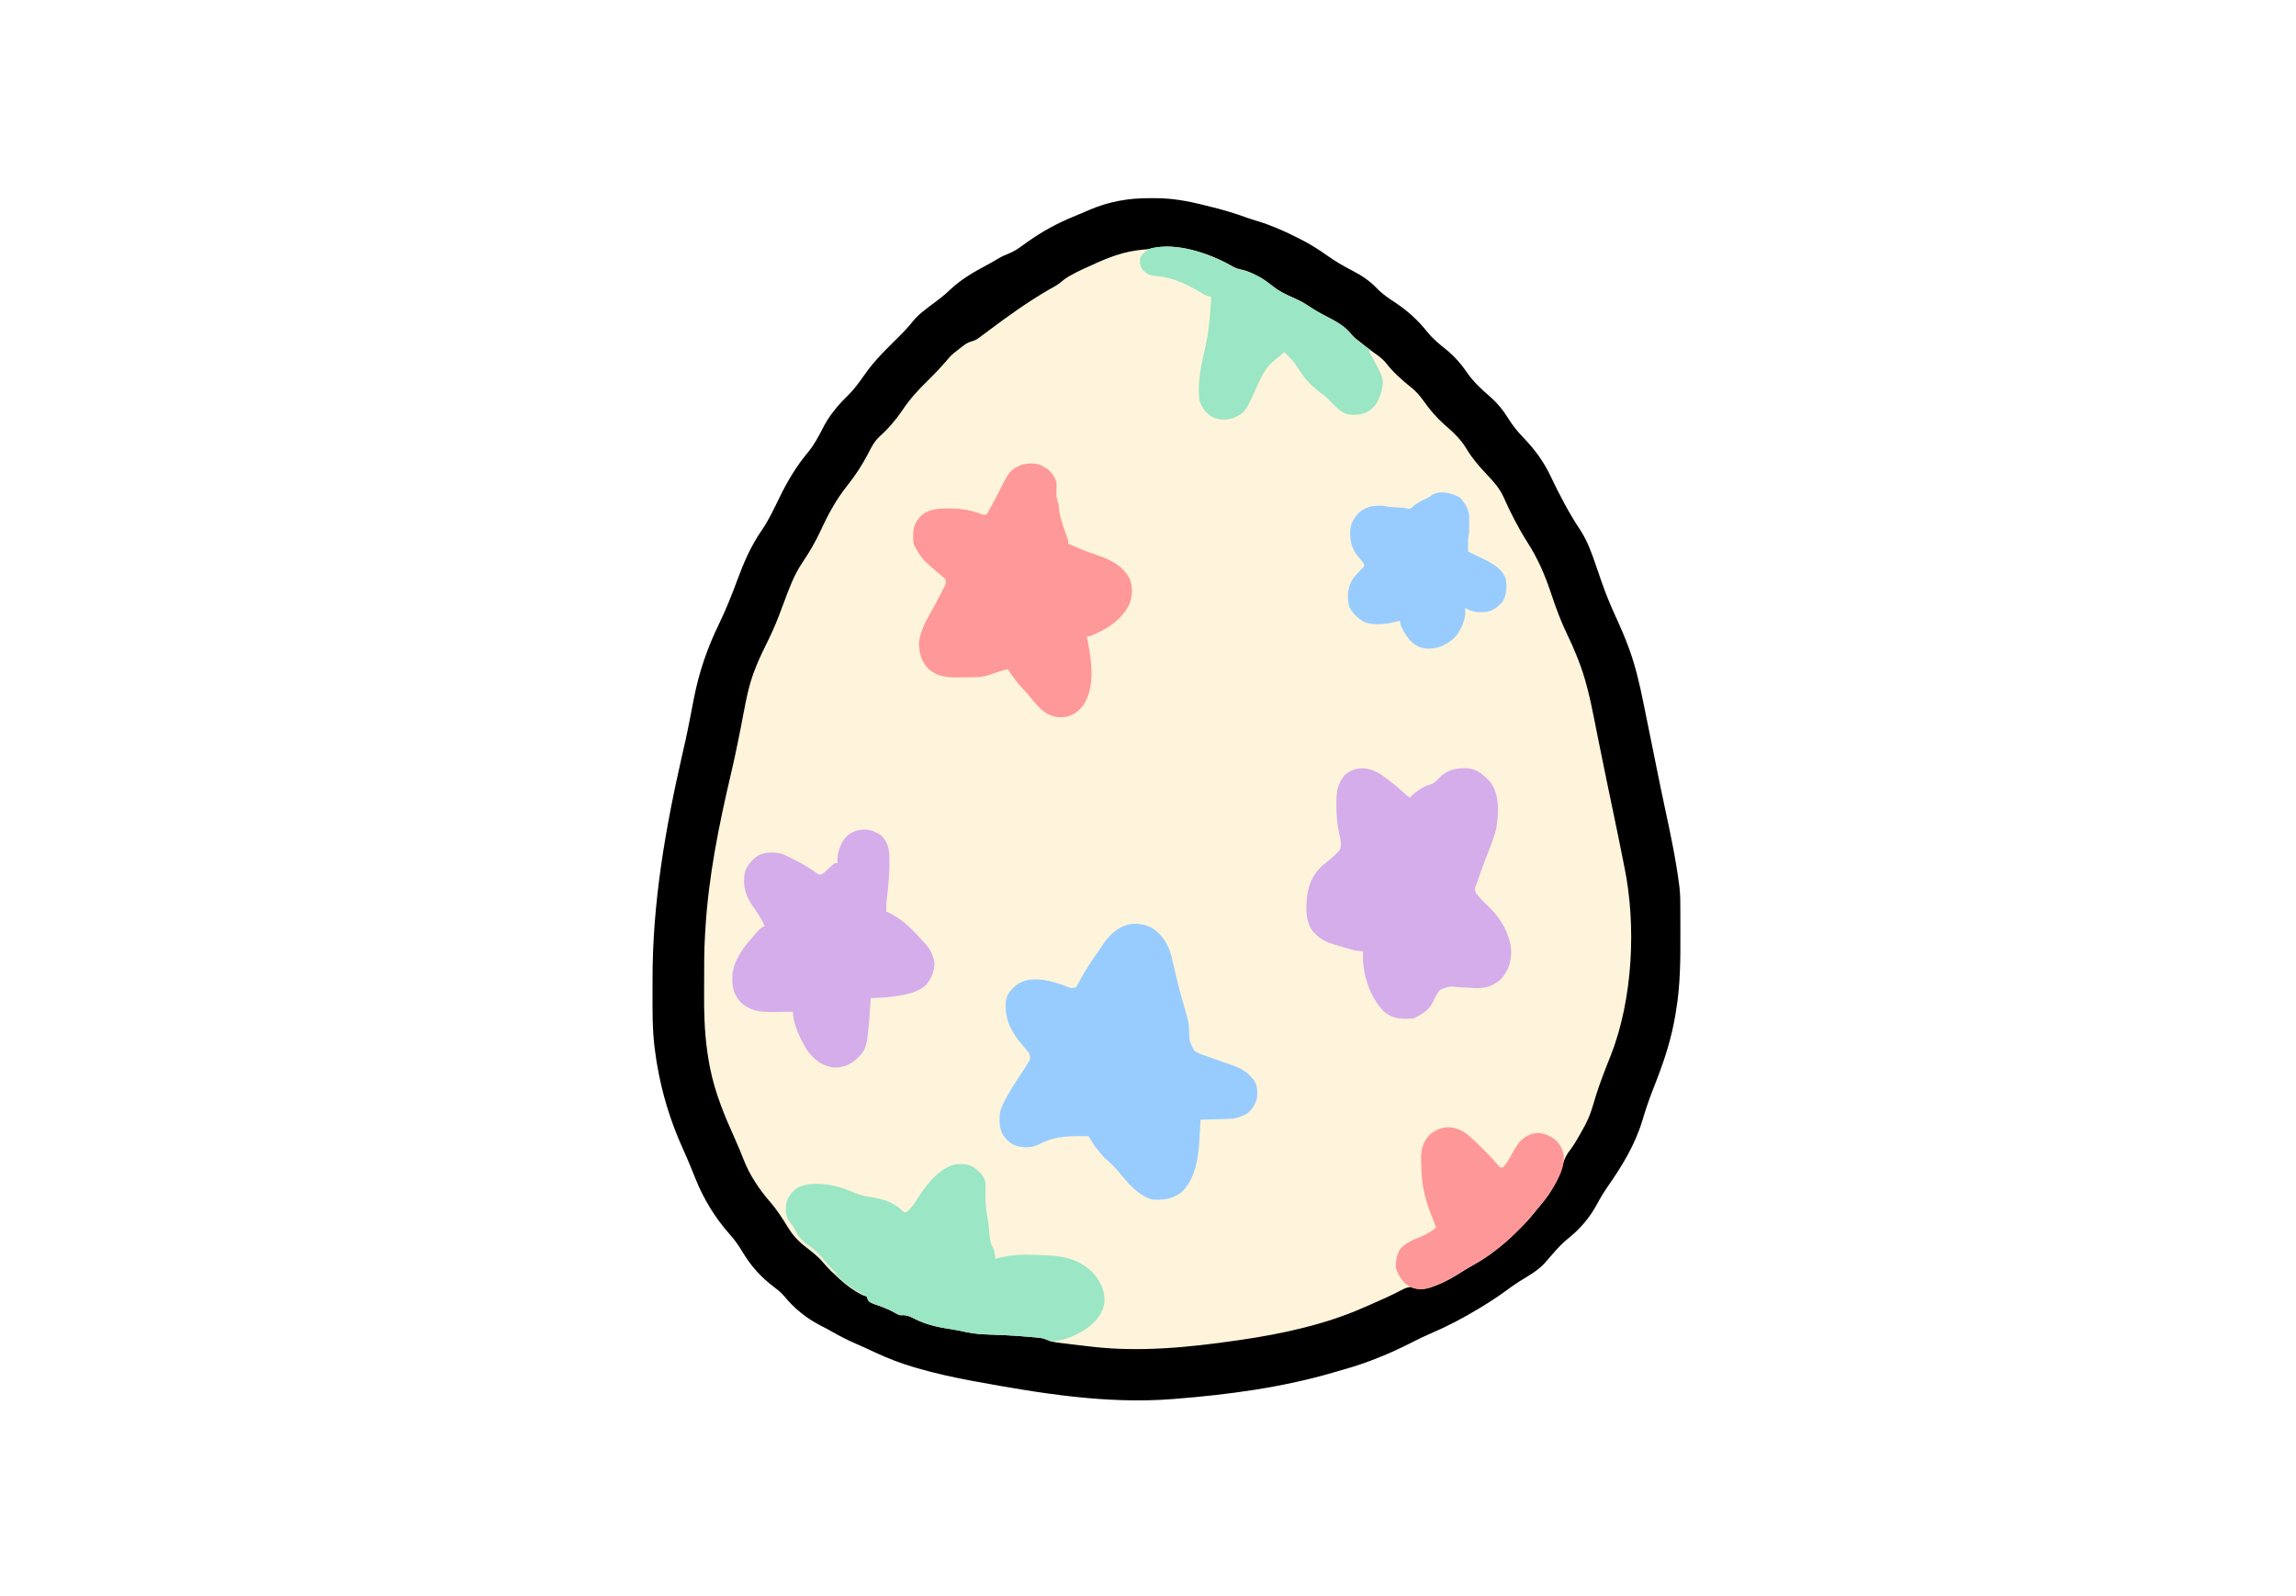
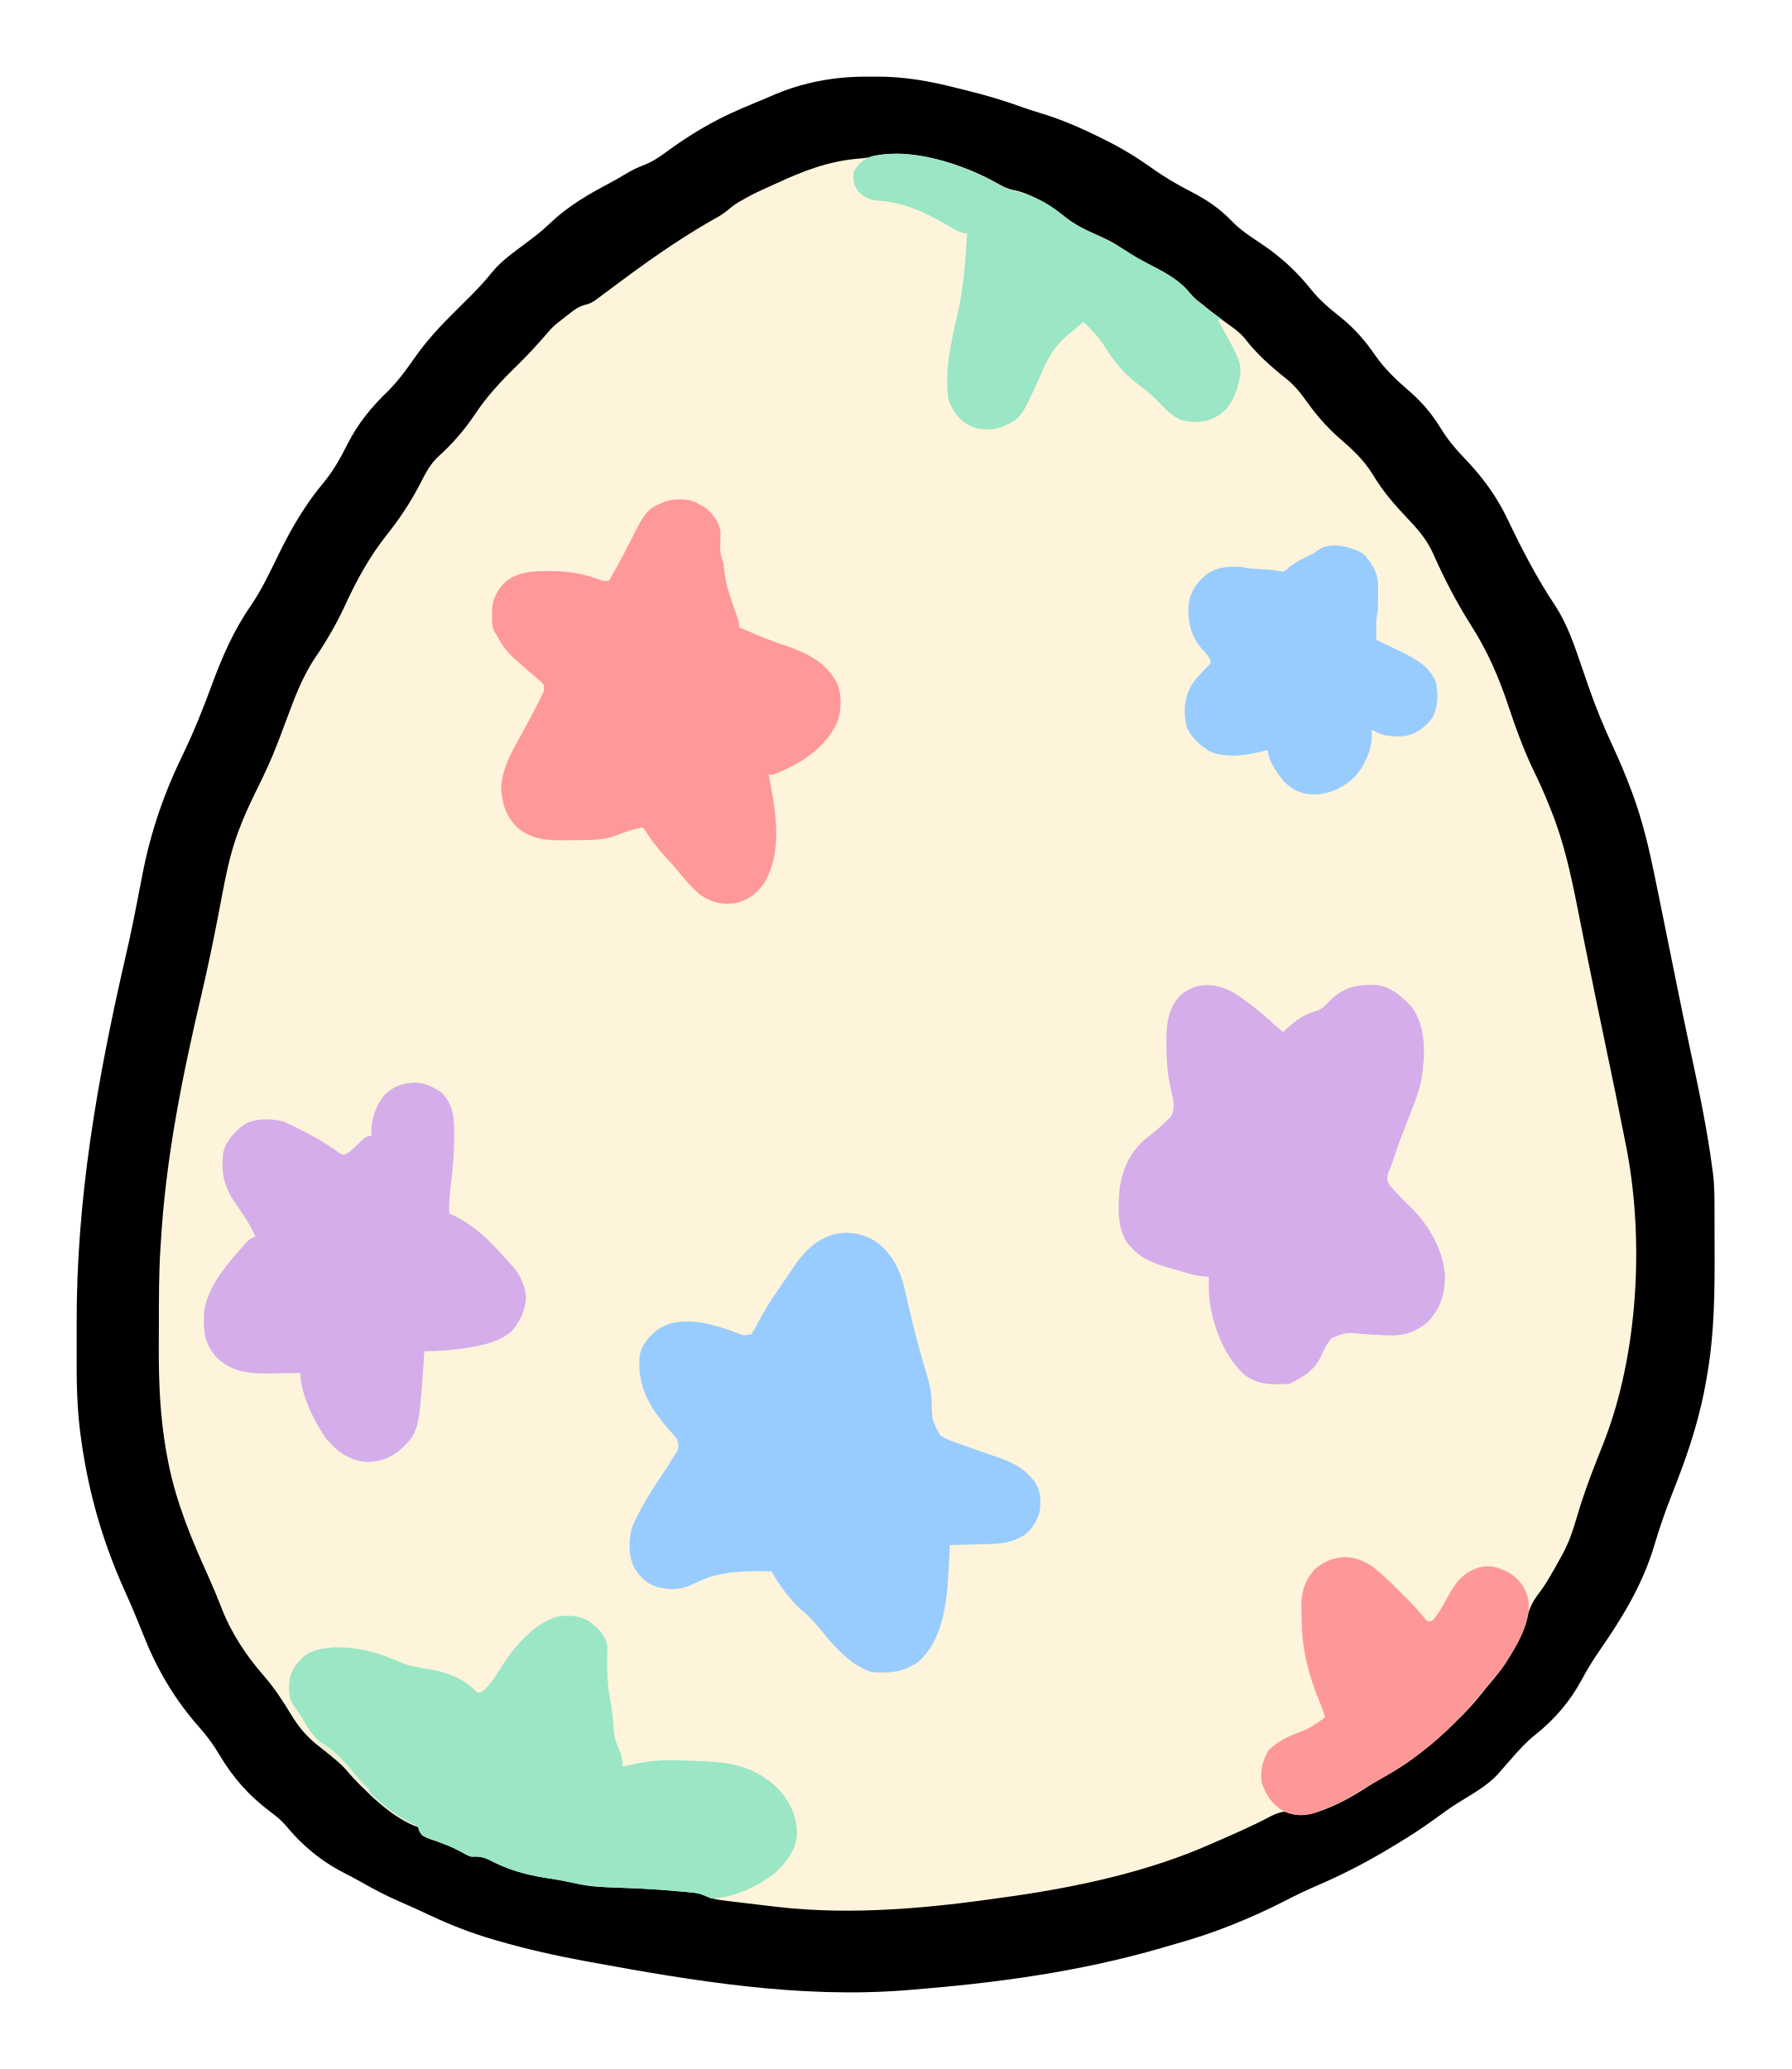
- <svg xmlns="http://www.w3.org/2000/svg" version="1.1" width="2360" height="1640" viewBox="0 0 2360 1640">
+ <svg xmlns="http://www.w3.org/2000/svg" version="1.1" width="1155.38" height="1334.72" viewBox="621.28 154.29 1155.38 1334.72">
  <path d="M0 0 C2.161 0.011 4.321 0 6.481 -0.013 C23.999 -0.039 40.16 2.828 57.118 7.154 C60.221 7.944 63.328 8.712 66.437 9.478 C77.873 12.335 88.981 15.669 100.059 19.696 C103.658 21.002 107.275 22.168 110.95 23.245 C125.034 27.437 137.992 33.095 151.114 39.636 C152.306 40.224 152.306 40.224 153.522 40.824 C164.179 46.113 174.011 52.079 183.673 59.017 C191.806 64.786 200.182 69.726 209.052 74.261 C218.96 79.359 227.425 85.012 235.177 93.136 C240.934 99.106 247.642 103.399 254.506 107.973 C266.633 116.104 277.03 125.591 286.114 137.011 C291.853 144.223 298.667 149.871 305.864 155.573 C314.331 162.466 321.205 170.296 327.364 179.261 C333.815 188.645 341.882 196.165 350.497 203.565 C358.425 210.53 364.59 218.003 370.099 226.987 C374.634 234.372 379.857 240.485 385.839 246.736 C397.327 258.763 406.205 270.92 413.334 285.966 C422.396 305.002 432.14 323.772 443.866 341.323 C451.439 352.988 455.997 366.143 460.423 379.23 C461.925 383.664 463.46 388.086 464.997 392.507 C465.296 393.367 465.595 394.226 465.903 395.112 C470.327 407.772 475.457 420.057 481.099 432.218 C485.309 441.301 489.171 450.443 492.677 459.823 C493.065 460.85 493.453 461.876 493.852 462.933 C500.438 480.896 504.717 499.35 508.489 518.073 C508.958 520.367 509.428 522.661 509.898 524.955 C511.156 531.108 512.405 537.262 513.65 543.418 C514.433 547.293 515.218 551.167 516.004 555.042 C516.135 555.69 516.267 556.339 516.402 557.007 C517.073 560.316 517.744 563.625 518.416 566.934 C518.687 568.27 518.958 569.607 519.229 570.944 C519.364 571.607 519.498 572.271 519.637 572.955 C520.458 577.002 521.276 581.049 522.093 585.096 C524.895 598.966 527.738 612.824 530.708 626.659 C536.373 653.072 542.01 679.443 545.427 706.261 C545.564 707.309 545.564 707.309 545.704 708.378 C546.628 716.286 546.591 724.202 546.595 732.151 C546.598 733.702 546.601 735.252 546.605 736.803 C546.611 740.054 546.613 743.305 546.612 746.556 C546.612 749.823 546.619 753.091 546.633 756.358 C546.743 782.92 546.576 809.559 542.114 835.823 C541.893 837.169 541.671 838.515 541.449 839.861 C537.571 863.025 530.756 884.576 522.271 906.456 C521.862 907.51 521.862 907.51 521.445 908.585 C520.324 911.474 519.204 914.362 518.078 917.249 C514.186 927.255 510.777 937.275 507.739 947.573 C500.173 972.924 486.882 994.581 471.865 1016.17 C467.922 1021.893 464.383 1027.692 461.114 1033.823 C453.532 1047.978 443.53 1059.683 430.927 1069.698 C425.11 1074.348 420.285 1079.636 415.427 1085.261 C413.105 1087.938 410.777 1090.609 408.427 1093.261 C407.946 1093.82 407.465 1094.38 406.97 1094.956 C399.798 1102.763 390.039 1108.014 381.114 1113.573 C376.158 1116.691 371.461 1120.116 366.739 1123.573 C358.532 1129.559 350.132 1135.032 341.427 1140.261 C340.575 1140.777 339.724 1141.293 338.847 1141.824 C322.734 1151.575 306.62 1159.963 289.309 1167.351 C282.813 1170.147 276.517 1173.198 270.239 1176.448 C247.715 1187.967 223.964 1197.612 199.587 1204.378 C196.335 1205.286 193.098 1206.239 189.86 1207.198 C136.871 1222.647 82.32 1229.897 27.427 1234.261 C26.687 1234.321 25.947 1234.381 25.185 1234.443 C-43.185 1239.874 -111.545 1228.587 -178.573 1216.261 C-179.436 1216.103 -180.299 1215.945 -181.189 1215.782 C-200.448 1212.245 -219.385 1208.027 -238.198 1202.573 C-238.987 1202.345 -239.775 1202.117 -240.588 1201.881 C-254.642 1197.779 -268.003 1192.688 -281.261 1186.448 C-288.109 1183.248 -294.954 1180.065 -301.897 1177.075 C-310.274 1173.461 -318.196 1169.29 -326.116 1164.769 C-329.785 1162.679 -333.51 1160.731 -337.271 1158.814 C-352.158 1151.184 -364.407 1141.064 -375.011 1128.136 C-377.896 1124.739 -381.209 1122.109 -384.761 1119.448 C-398.717 1108.981 -408.967 1097.418 -417.886 1082.386 C-421.759 1075.859 -425.969 1070.161 -431.02 1064.51 C-445.615 1048.065 -457.402 1028.626 -465.573 1008.261 C-466.614 1005.699 -467.657 1003.139 -468.701 1000.578 C-469.457 998.722 -470.21 996.866 -470.961 995.008 C-473.373 989.072 -475.923 983.217 -478.568 977.382 C-491.361 949.042 -500.224 920.342 -505.323 889.636 C-505.522 888.447 -505.721 887.257 -505.926 886.032 C-506.541 882.116 -507.084 878.195 -507.573 874.261 C-507.715 873.13 -507.715 873.13 -507.86 871.976 C-510.03 853.792 -509.882 835.551 -509.834 817.269 C-509.823 812.923 -509.829 808.578 -509.841 804.232 C-510.022 723.981 -496.542 647.253 -478.66 569.276 C-477.938 566.126 -477.222 562.975 -476.511 559.823 C-476.292 558.855 -476.073 557.887 -475.848 556.889 C-474.192 549.405 -472.705 541.893 -471.237 534.37 C-471.025 533.287 -470.812 532.204 -470.594 531.088 C-469.528 525.652 -468.472 520.215 -467.438 514.773 C-462.124 487.256 -453.484 462.156 -441.209 437.022 C-434.25 422.648 -428.341 407.829 -422.827 392.847 C-416.057 374.463 -408.636 357.25 -397.413 341.129 C-390.111 330.442 -384.621 318.504 -378.94 306.901 C-370.937 290.566 -361.936 275.435 -350.21 261.44 C-343.871 253.696 -339.42 245.502 -334.901 236.581 C-328.275 223.582 -319.627 213.088 -309.136 202.948 C-302.661 196.541 -297.3 189.197 -292.104 181.737 C-284.001 170.104 -274.693 160.195 -264.573 150.261 C-263.748 149.436 -262.923 148.611 -262.073 147.761 C-260.561 146.248 -259.044 144.74 -257.519 143.241 C-252.077 137.864 -246.829 132.374 -242.077 126.37 C-236.081 119.013 -228.395 113.64 -220.858 107.971 C-219.219 106.737 -217.583 105.501 -215.948 104.261 C-215.145 103.652 -215.145 103.652 -214.326 103.031 C-210.563 100.133 -207.085 97.022 -203.636 93.761 C-192.507 83.364 -180.126 76.149 -166.729 69.026 C-162.727 66.898 -158.825 64.67 -154.948 62.323 C-151.28 60.133 -147.691 58.464 -143.698 56.948 C-138.382 54.825 -134.04 51.927 -129.477 48.549 C-114.763 37.702 -99.357 28.494 -82.573 21.261 C-81.773 20.913 -80.972 20.566 -80.147 20.208 C-75.368 18.142 -70.568 16.135 -65.75 14.163 C-63.75 13.334 -61.766 12.476 -59.784 11.604 C-40.942 3.559 -20.427 -0.119 0 0 Z " fill="#FEF4DB" transform="translate(1180.573,203.7393)" />
  <path d="M0 0 C2.161 0.011 4.321 0 6.481 -0.013 C23.999 -0.039 40.16 2.828 57.118 7.154 C60.221 7.944 63.328 8.712 66.437 9.478 C77.873 12.335 88.981 15.669 100.059 19.696 C103.658 21.002 107.275 22.168 110.95 23.245 C125.034 27.437 137.992 33.095 151.114 39.636 C152.306 40.224 152.306 40.224 153.522 40.824 C164.179 46.113 174.011 52.079 183.673 59.017 C191.806 64.786 200.182 69.726 209.052 74.261 C218.96 79.359 227.425 85.012 235.177 93.136 C240.934 99.106 247.642 103.399 254.506 107.973 C266.633 116.104 277.03 125.591 286.114 137.011 C291.853 144.223 298.667 149.871 305.864 155.573 C314.331 162.466 321.205 170.296 327.364 179.261 C333.815 188.645 341.882 196.165 350.497 203.565 C358.425 210.53 364.59 218.003 370.099 226.987 C374.634 234.372 379.857 240.485 385.839 246.736 C397.327 258.763 406.205 270.92 413.334 285.966 C422.396 305.002 432.14 323.772 443.866 341.323 C451.439 352.988 455.997 366.143 460.423 379.23 C461.925 383.664 463.46 388.086 464.997 392.507 C465.296 393.367 465.595 394.226 465.903 395.112 C470.327 407.772 475.457 420.057 481.099 432.218 C485.309 441.301 489.171 450.443 492.677 459.823 C493.065 460.85 493.453 461.876 493.852 462.933 C500.438 480.896 504.717 499.35 508.489 518.073 C508.958 520.367 509.428 522.661 509.898 524.955 C511.156 531.108 512.405 537.262 513.65 543.418 C514.433 547.293 515.218 551.167 516.004 555.042 C516.135 555.69 516.267 556.339 516.402 557.007 C517.073 560.316 517.744 563.625 518.416 566.934 C518.687 568.27 518.958 569.607 519.229 570.944 C519.364 571.607 519.498 572.271 519.637 572.955 C520.458 577.002 521.276 581.049 522.093 585.096 C524.895 598.966 527.738 612.824 530.708 626.659 C536.373 653.072 542.01 679.443 545.427 706.261 C545.564 707.309 545.564 707.309 545.704 708.378 C546.628 716.286 546.591 724.202 546.595 732.151 C546.598 733.702 546.601 735.252 546.605 736.803 C546.611 740.054 546.613 743.305 546.612 746.556 C546.612 749.823 546.619 753.091 546.633 756.358 C546.743 782.92 546.576 809.559 542.114 835.823 C541.893 837.169 541.671 838.515 541.449 839.861 C537.571 863.025 530.756 884.576 522.271 906.456 C521.862 907.51 521.862 907.51 521.445 908.585 C520.324 911.474 519.204 914.362 518.078 917.249 C514.186 927.255 510.777 937.275 507.739 947.573 C500.173 972.924 486.882 994.581 471.865 1016.17 C467.922 1021.893 464.383 1027.692 461.114 1033.823 C453.532 1047.978 443.53 1059.683 430.927 1069.698 C425.11 1074.348 420.285 1079.636 415.427 1085.261 C413.105 1087.938 410.777 1090.609 408.427 1093.261 C407.946 1093.82 407.465 1094.38 406.97 1094.956 C399.798 1102.763 390.039 1108.014 381.114 1113.573 C376.158 1116.691 371.461 1120.116 366.739 1123.573 C358.532 1129.559 350.132 1135.032 341.427 1140.261 C340.575 1140.777 339.724 1141.293 338.847 1141.824 C322.734 1151.575 306.62 1159.963 289.309 1167.351 C282.813 1170.147 276.517 1173.198 270.239 1176.448 C247.715 1187.967 223.964 1197.612 199.587 1204.378 C196.335 1205.286 193.098 1206.239 189.86 1207.198 C136.871 1222.647 82.32 1229.897 27.427 1234.261 C26.687 1234.321 25.947 1234.381 25.185 1234.443 C-43.185 1239.874 -111.545 1228.587 -178.573 1216.261 C-179.436 1216.103 -180.299 1215.945 -181.189 1215.782 C-200.448 1212.245 -219.385 1208.027 -238.198 1202.573 C-238.987 1202.345 -239.775 1202.117 -240.588 1201.881 C-254.642 1197.779 -268.003 1192.688 -281.261 1186.448 C-288.109 1183.248 -294.954 1180.065 -301.897 1177.075 C-310.274 1173.461 -318.196 1169.29 -326.116 1164.769 C-329.785 1162.679 -333.51 1160.731 -337.271 1158.814 C-352.158 1151.184 -364.407 1141.064 -375.011 1128.136 C-377.896 1124.739 -381.209 1122.109 -384.761 1119.448 C-398.717 1108.981 -408.967 1097.418 -417.886 1082.386 C-421.759 1075.859 -425.969 1070.161 -431.02 1064.51 C-445.615 1048.065 -457.402 1028.626 -465.573 1008.261 C-466.614 1005.699 -467.657 1003.139 -468.701 1000.578 C-469.457 998.722 -470.21 996.866 -470.961 995.008 C-473.373 989.072 -475.923 983.217 -478.568 977.382 C-491.361 949.042 -500.224 920.342 -505.323 889.636 C-505.522 888.447 -505.721 887.257 -505.926 886.032 C-506.541 882.116 -507.084 878.195 -507.573 874.261 C-507.715 873.13 -507.715 873.13 -507.86 871.976 C-510.03 853.792 -509.882 835.551 -509.834 817.269 C-509.823 812.923 -509.829 808.578 -509.841 804.232 C-510.022 723.981 -496.542 647.253 -478.66 569.276 C-477.938 566.126 -477.222 562.975 -476.511 559.823 C-476.292 558.855 -476.073 557.887 -475.848 556.889 C-474.192 549.405 -472.705 541.893 -471.237 534.37 C-471.025 533.287 -470.812 532.204 -470.594 531.088 C-469.528 525.652 -468.472 520.215 -467.438 514.773 C-462.124 487.256 -453.484 462.156 -441.209 437.022 C-434.25 422.648 -428.341 407.829 -422.827 392.847 C-416.057 374.463 -408.636 357.25 -397.413 341.129 C-390.111 330.442 -384.621 318.504 -378.94 306.901 C-370.937 290.566 -361.936 275.435 -350.21 261.44 C-343.871 253.696 -339.42 245.502 -334.901 236.581 C-328.275 223.582 -319.627 213.088 -309.136 202.948 C-302.661 196.541 -297.3 189.197 -292.104 181.737 C-284.001 170.104 -274.693 160.195 -264.573 150.261 C-263.748 149.436 -262.923 148.611 -262.073 147.761 C-260.561 146.248 -259.044 144.74 -257.519 143.241 C-252.077 137.864 -246.829 132.374 -242.077 126.37 C-236.081 119.013 -228.395 113.64 -220.858 107.971 C-219.219 106.737 -217.583 105.501 -215.948 104.261 C-215.145 103.652 -215.145 103.652 -214.326 103.031 C-210.563 100.133 -207.085 97.022 -203.636 93.761 C-192.507 83.364 -180.126 76.149 -166.729 69.026 C-162.727 66.898 -158.825 64.67 -154.948 62.323 C-151.28 60.133 -147.691 58.464 -143.698 56.948 C-138.382 54.825 -134.04 51.927 -129.477 48.549 C-114.763 37.702 -99.357 28.494 -82.573 21.261 C-81.773 20.913 -80.972 20.566 -80.147 20.208 C-75.368 18.142 -70.568 16.135 -65.75 14.163 C-63.75 13.334 -61.766 12.476 -59.784 11.604 C-40.942 3.559 -20.427 -0.119 0 0 Z M2.557 51.777 C-0.191 52.401 -2.904 52.658 -5.708 52.891 C-24.873 54.492 -41.3 60.869 -58.656 68.913 C-61.55 70.25 -64.457 71.553 -67.366 72.854 C-71.668 74.809 -75.785 76.915 -79.886 79.261 C-81.582 80.22 -81.582 80.22 -83.312 81.198 C-86.076 82.947 -88.424 84.826 -90.895 86.952 C-94.331 89.631 -98.226 91.621 -102.011 93.761 C-123.831 106.388 -144.433 121.132 -164.573 136.261 C-167.146 138.192 -169.729 140.108 -172.323 142.011 C-173.37 142.789 -174.417 143.568 -175.495 144.37 C-178.573 146.261 -178.573 146.261 -182.081 147.253 C-186.067 148.403 -188.448 150.082 -191.698 152.636 C-192.691 153.407 -193.683 154.177 -194.706 154.972 C-195.652 155.727 -196.598 156.482 -197.573 157.261 C-198.455 157.944 -199.337 158.627 -200.245 159.331 C-202.311 161.043 -203.981 162.711 -205.698 164.761 C-212.123 172.232 -218.686 179.457 -225.753 186.327 C-236.091 196.4 -245.435 206.35 -253.372 218.479 C-259.633 227.768 -267.835 237.255 -276.227 244.735 C-281.902 249.905 -284.949 256.035 -288.386 262.823 C-294.607 274.726 -301.412 285.047 -309.774 295.534 C-320.917 309.531 -329.386 325.089 -336.849 341.31 C-342.313 353.178 -348.804 364.256 -356.144 375.065 C-364.641 387.752 -369.62 401.675 -374.939 415.917 C-376.369 419.744 -377.81 423.567 -379.261 427.386 C-379.506 428.032 -379.751 428.679 -380.003 429.345 C-383.896 439.559 -388.391 449.355 -393.261 459.136 C-397.854 468.385 -402.162 477.603 -405.698 487.323 C-406.028 488.212 -406.357 489.101 -406.697 490.016 C-412.533 506.77 -415.32 524.686 -418.709 542.057 C-421.928 558.52 -425.293 574.931 -429.136 591.261 C-441.612 644.372 -452.45 697.667 -455.573 752.261 C-455.701 754.162 -455.701 754.162 -455.832 756.103 C-456.858 772.426 -456.796 788.781 -456.813 805.129 C-456.818 808.536 -456.832 811.943 -456.854 815.349 C-456.991 836.202 -456.52 856.569 -453.573 877.261 C-453.413 878.409 -453.413 878.409 -453.249 879.58 C-452.686 883.495 -452.019 887.379 -451.261 891.261 C-451.048 892.37 -450.835 893.479 -450.615 894.622 C-445.544 920.069 -435.57 943.989 -424.904 967.547 C-421.843 974.322 -418.996 981.136 -416.323 988.073 C-409.975 1004.328 -400.492 1018.562 -389.073 1031.698 C-382.268 1039.535 -376.66 1048.134 -371.3 1057.007 C-366.633 1064.664 -361.657 1070.651 -354.573 1076.261 C-353.334 1077.255 -353.334 1077.255 -352.069 1078.269 C-350.411 1079.592 -348.749 1080.913 -347.085 1082.229 C-341.365 1086.855 -335.836 1091.639 -331.073 1097.261 C-321.124 1108.964 -304.394 1124.32 -289.573 1129.261 C-289.275 1130.407 -289.275 1130.407 -288.972 1131.577 C-286.709 1135.919 -282.647 1136.619 -278.198 1138.198 C-276.372 1138.88 -274.548 1139.566 -272.726 1140.257 C-271.84 1140.592 -270.954 1140.927 -270.042 1141.272 C-265.902 1142.93 -262.054 1145.025 -258.179 1147.229 C-255.525 1148.475 -255.525 1148.475 -252.253 1148.183 C-247.543 1148.283 -244.616 1149.862 -240.511 1152.011 C-227.951 1158.188 -215.673 1160.763 -201.894 1162.779 C-196.668 1163.551 -191.618 1164.481 -186.507 1165.819 C-178.666 1167.685 -170.859 1167.9 -162.837 1168.17 C-158.315 1168.326 -153.796 1168.529 -149.276 1168.733 C-148.372 1168.774 -147.468 1168.815 -146.536 1168.857 C-138.651 1169.227 -130.791 1169.776 -122.932 1170.512 C-120.999 1170.693 -119.065 1170.863 -117.13 1171.032 C-115.964 1171.148 -114.798 1171.263 -113.597 1171.382 C-112.596 1171.479 -111.594 1171.576 -110.563 1171.677 C-107.573 1172.261 -107.573 1172.261 -104.218 1173.733 C-100.156 1175.435 -96.575 1176.062 -92.237 1176.577 C-91.45 1176.679 -90.663 1176.78 -89.852 1176.885 C-87.302 1177.21 -84.751 1177.518 -82.198 1177.823 C-80.877 1177.985 -80.877 1177.985 -79.529 1178.15 C-74.294 1178.789 -69.056 1179.406 -63.816 1180.004 C-61.891 1180.224 -59.968 1180.452 -58.044 1180.681 C-9.029 1186.361 41.808 1181.339 90.427 1174.261 C91.594 1174.095 92.76 1173.93 93.962 1173.759 C136.889 1167.556 181.64 1157.891 221.427 1140.261 C223.638 1139.301 225.849 1138.341 228.06 1137.382 C238.729 1132.719 249.377 1128.034 259.672 1122.583 C262.903 1120.895 265.781 1119.639 269.427 1119.261 C270.788 1119.725 270.788 1119.725 272.177 1120.198 C279.239 1122.507 285.743 1121.329 292.552 1118.761 C293.279 1118.494 294.006 1118.228 294.755 1117.954 C305.284 1113.96 314.898 1108.4 324.294 1102.229 C327.578 1100.166 330.926 1098.262 334.304 1096.36 C343.314 1091.268 351.452 1085.862 359.427 1079.261 C360.919 1078.072 360.919 1078.072 362.442 1076.858 C369.434 1071.21 375.864 1065.028 382.239 1058.698 C383.028 1057.919 383.816 1057.14 384.628 1056.337 C389.991 1050.946 394.752 1045.25 399.427 1039.261 C400.944 1037.445 402.464 1035.632 403.989 1033.823 C413.818 1021.773 421.732 1007.963 425.927 992.948 C427.672 986.796 430.13 982.358 434.114 977.362 C437.097 973.361 439.565 969.145 442.052 964.823 C442.495 964.06 442.938 963.297 443.394 962.511 C444.769 960.11 446.105 957.692 447.427 955.261 C447.926 954.35 448.425 953.439 448.939 952.5 C452.649 945.45 455.146 938.38 457.353 930.737 C461.125 917.747 465.627 905.142 470.614 892.573 C471.816 889.533 473.016 886.493 474.216 883.452 C474.641 882.374 474.641 882.374 475.076 881.273 C497.746 823.659 501.618 747.499 488.927 686.691 C488.363 683.951 487.824 681.206 487.288 678.46 C484.366 663.512 481.281 648.6 478.147 633.694 C476.343 625.097 474.563 616.494 472.778 607.893 C472.113 604.69 471.444 601.487 470.775 598.285 C468.231 586.086 465.739 573.878 463.299 561.659 C462.833 559.327 462.366 556.995 461.898 554.664 C461.744 553.894 461.59 553.124 461.431 552.331 C461.119 550.777 460.807 549.223 460.496 547.669 C459.737 543.881 458.981 540.092 458.233 536.301 C453.979 514.743 449.386 493.573 441.114 473.136 C440.641 471.945 440.167 470.755 439.679 469.529 C436.96 462.782 434.062 456.168 430.864 449.636 C424.008 435.618 418.615 420.95 413.7 406.151 C407.449 387.345 400.184 370.529 389.458 353.797 C380.083 339.003 371.953 323.214 364.886 307.198 C360.749 298.088 354.425 291.042 347.552 283.886 C339.642 275.494 332.491 267.172 326.552 257.261 C320.671 247.49 313.11 240.532 304.509 233.104 C296.162 225.713 289.416 217.92 283.032 208.839 C279.035 203.239 274.825 198.301 269.364 194.073 C259.77 186.385 250.896 178.439 243.427 168.636 C239.962 164.521 235.592 161.623 231.239 158.511 C225.826 154.595 220.611 150.472 215.427 146.261 C214.572 145.602 213.717 144.943 212.837 144.265 C210.644 142.441 209.002 140.673 207.239 138.448 C200.331 130.401 190.822 125.669 181.552 120.823 C168.978 114.158 168.978 114.158 163.177 110.011 C158.172 106.483 152.895 104.123 147.302 101.698 C140.037 98.546 133.651 95.218 127.427 90.261 C121.203 85.333 114.957 81.296 107.802 77.886 C106.763 77.385 106.763 77.385 105.704 76.874 C102.105 75.221 98.723 74.034 94.833 73.265 C90.574 72.406 87.316 70.786 83.552 68.573 C61.532 56.217 27.659 45.219 2.557 51.777 Z " fill="#000000" transform="translate(1180.573,203.7393)" />
  <path d="M0 0 C10.496 5.95 16.984 16.804 20.295 28.214 C21.068 31.291 21.785 34.374 22.48 37.469 C23.001 39.705 23.522 41.94 24.043 44.176 C24.414 45.788 24.414 45.788 24.793 47.432 C27.102 57.422 29.707 67.304 32.543 77.156 C33.305 79.817 34.066 82.479 34.827 85.14 C35.349 86.952 35.885 88.76 36.426 90.566 C37.801 95.481 38.547 100.049 38.762 105.148 C38.893 116.782 38.893 116.782 44.141 126.57 C48.226 129.364 52.823 130.839 57.48 132.406 C59.342 133.076 61.203 133.745 63.064 134.418 C67.822 136.14 72.58 137.849 77.388 139.429 C86.959 142.602 96.302 146.059 102.98 153.969 C103.61 154.692 104.239 155.415 104.887 156.16 C109.155 162.176 109.218 168.254 108.48 175.406 C106.617 182.034 103.091 188.24 97.078 191.848 C90.307 195.338 85.05 196.552 77.434 196.723 C76.662 196.743 75.891 196.764 75.097 196.786 C72.641 196.851 70.186 196.91 67.73 196.969 C66.062 197.012 64.395 197.056 62.727 197.1 C58.645 197.206 54.563 197.308 50.48 197.406 C50.436 198.297 50.391 199.188 50.344 200.106 C50.169 203.489 49.983 206.872 49.791 210.254 C49.71 211.703 49.634 213.153 49.561 214.603 C48.569 234.322 45.978 258.351 30.48 272.406 C20.816 279.289 12.162 280.297 0.48 279.406 C-2.844 278.501 -5.588 277.199 -8.52 275.406 C-9.51 274.829 -10.5 274.251 -11.52 273.656 C-18.759 268.227 -24.63 262.287 -30.266 255.211 C-34.896 249.449 -39.651 243.835 -45.395 239.156 C-49.195 235.951 -52.206 232.296 -55.27 228.406 C-55.73 227.825 -56.19 227.243 -56.664 226.644 C-59.674 222.741 -62.158 218.732 -64.52 214.406 C-81.369 214.109 -97.646 213.882 -112.895 221.531 C-119.959 225.05 -125.538 226.628 -133.52 225.406 C-134.267 225.307 -135.015 225.208 -135.785 225.105 C-143.318 223.682 -148.243 219.376 -152.477 213.25 C-157.018 205.221 -156.971 194.821 -154.609 186.012 C-153.39 183.019 -152.059 180.249 -150.52 177.406 C-150.106 176.618 -149.693 175.829 -149.267 175.017 C-145.539 168.005 -141.359 161.387 -136.957 154.781 C-131.597 146.726 -131.597 146.726 -126.492 138.508 C-126.084 137.833 -125.675 137.158 -125.254 136.463 C-124.269 133.705 -124.622 132.173 -125.52 129.406 C-126.761 127.45 -126.761 127.45 -128.398 125.691 C-128.987 125.012 -129.575 124.332 -130.181 123.632 C-130.808 122.918 -131.436 122.204 -132.082 121.469 C-143.777 107.725 -150.916 94.845 -149.753 76.405 C-148.859 68.758 -144.329 63.462 -138.504 58.809 C-129.743 52.617 -120.35 52.512 -110 53.867 C-102.041 55.308 -94.672 57.558 -87.154 60.512 C-82.358 62.394 -82.358 62.394 -77.52 61.406 C-75.92 58.863 -74.554 56.392 -73.207 53.719 C-67.66 43.232 -61.063 33.596 -54.251 23.899 C-52.718 21.692 -51.228 19.464 -49.758 17.215 C-38.082 -0.392 -20.466 -9.943 0 0 Z " fill="#98CCFE" transform="translate(1183.52,953.5938)" />
  <path d="M0 0 C2.27 1.54 4.476 3.14 6.671 4.785 C7.449 5.357 8.227 5.93 9.029 6.519 C14.149 10.33 18.996 14.3 23.628 18.695 C25.882 20.794 28.248 22.699 30.671 24.598 C31.205 24.078 31.738 23.559 32.288 23.023 C38.402 17.301 44.604 12.915 52.796 10.785 C56.61 9.21 58.643 6.669 61.452 3.703 C69.905 -4.318 78.394 -5.987 89.624 -5.734 C99.583 -5.175 107.164 1.501 113.671 8.598 C123.22 21.97 122.14 39.609 119.858 55.223 C117.606 65.633 113.353 75.503 109.472 85.395 C106.732 92.38 104.212 99.424 101.777 106.521 C101.524 107.258 101.271 107.995 101.011 108.754 C100.782 109.428 100.554 110.102 100.319 110.797 C99.671 112.598 99.671 112.598 98.425 115.316 C97.442 118.291 97.581 119.653 98.671 122.598 C100.326 124.7 101.943 126.565 103.796 128.473 C104.297 129.005 104.797 129.538 105.313 130.086 C107.899 132.822 110.554 135.455 113.296 138.035 C124.874 149.474 134.657 166.692 134.983 183.098 C134.635 194.959 132.085 202.329 124.296 211.348 C115.505 218.883 107.459 221.046 96.054 220.23 C94.211 220.147 92.369 220.067 90.526 219.992 C87.655 219.869 84.795 219.723 81.93 219.5 C71.3 218.332 71.3 218.332 61.837 222.139 C58.664 225.968 56.545 230.207 54.55 234.737 C50.565 243.169 42.688 247.589 34.671 251.598 C23.498 252.222 14.441 252.529 5.296 245.473 C-8.569 232.447 -16.123 211.214 -17.329 192.598 C-17.399 189.262 -17.392 185.933 -17.329 182.598 C-19.247 182.443 -19.247 182.443 -21.204 182.285 C-25.442 181.806 -29.274 180.849 -33.325 179.543 C-35.686 178.8 -38.041 178.117 -40.427 177.465 C-50.758 174.614 -60.025 171.946 -67.329 163.598 C-68.01 162.917 -68.69 162.236 -69.392 161.535 C-75.316 152.553 -76.026 143.078 -75.329 132.598 C-75.258 131.293 -75.187 129.989 -75.114 128.645 C-74.119 115.476 -69.224 103.705 -59.329 94.598 C-57.529 93.103 -55.716 91.625 -53.892 90.16 C-50.294 87.269 -46.855 84.352 -43.642 81.035 C-42.998 80.374 -42.355 79.713 -41.692 79.031 C-38.672 73.64 -40.426 67.553 -41.752 61.849 C-43.987 52.156 -44.715 42.788 -44.704 32.848 C-44.705 31.67 -44.707 30.493 -44.708 29.28 C-44.572 18.473 -43.486 10.032 -36.329 1.598 C-25.577 -8.333 -11.955 -7.198 0 0 Z " fill="#D5ADEA" transform="translate(1418.329,795.4023)" />
  <path d="M0 0 C1.011 0.578 2.021 1.155 3.062 1.75 C4.073 2.286 5.084 2.822 6.125 3.375 C10.837 7.184 15.137 12.601 16.062 18.75 C16.092 22.512 15.997 26.263 15.902 30.023 C16.061 33.713 16.828 36.302 18.062 39.75 C18.307 41.704 18.513 43.663 18.688 45.625 C19.767 53.998 22.532 61.719 25.319 69.662 C25.67 70.664 26.021 71.666 26.383 72.699 C26.705 73.6 27.028 74.501 27.36 75.428 C28.062 77.75 28.062 77.75 28.062 80.75 C28.762 81.025 29.462 81.299 30.184 81.582 C33.195 82.804 36.154 84.12 39.125 85.438 C45.064 88.039 51.109 90.176 57.25 92.25 C71.224 97.04 84.096 102.98 91.188 116.672 C94.537 124.628 94.234 134.657 91.098 142.637 C82.848 159.479 67.127 169.183 50.062 175.75 C49.072 175.75 48.083 175.75 47.062 175.75 C47.184 176.336 47.305 176.921 47.43 177.525 C51.826 199.392 56.385 225.802 44.121 245.938 C39.166 252.707 33.395 257.197 25.062 258.75 C16.562 259.838 9.419 257.986 2.527 252.867 C-2.805 248.269 -7.239 243.146 -11.59 237.629 C-14.077 234.579 -16.733 231.728 -19.438 228.875 C-24.992 222.972 -29.513 216.524 -33.938 209.75 C-39.584 210.659 -44.874 212.706 -50.256 214.578 C-51.411 214.973 -51.411 214.973 -52.59 215.375 C-53.281 215.615 -53.972 215.855 -54.683 216.102 C-60.082 217.655 -65.425 217.931 -71.012 217.988 C-71.776 217.996 -72.541 218.004 -73.328 218.013 C-74.941 218.027 -76.554 218.037 -78.167 218.045 C-79.797 218.057 -81.427 218.077 -83.056 218.107 C-95.627 218.335 -106.627 217.87 -116.219 208.672 C-123.243 200.817 -125.102 193.002 -125.398 182.617 C-124.156 172.196 -119.964 163.202 -114.812 154.188 C-113.658 152.109 -112.505 150.03 -111.355 147.949 C-110.784 146.918 -110.212 145.888 -109.623 144.826 C-107.031 140.096 -104.557 135.313 -102.125 130.5 C-101.699 129.673 -101.273 128.846 -100.833 127.994 C-100.449 127.228 -100.064 126.461 -99.668 125.672 C-99.332 125.008 -98.996 124.343 -98.649 123.659 C-97.705 121.465 -97.705 121.465 -97.938 117.75 C-99.862 115.523 -99.862 115.523 -102.438 113.438 C-103.351 112.65 -104.265 111.862 -105.207 111.051 C-106.108 110.292 -107.009 109.532 -107.938 108.75 C-110.623 106.437 -113.292 104.108 -115.938 101.75 C-116.545 101.21 -117.152 100.67 -117.777 100.113 C-122.588 95.597 -125.808 90.534 -128.938 84.75 C-129.316 84.152 -129.695 83.554 -130.086 82.938 C-131.363 79.657 -131.266 76.406 -131.25 72.938 C-131.266 72.251 -131.282 71.565 -131.299 70.857 C-131.306 63.363 -128.64 57.846 -123.598 52.32 C-115.68 44.831 -105.198 44.379 -94.812 44.438 C-93.806 44.441 -92.799 44.444 -91.761 44.448 C-80.525 44.611 -70.398 46.605 -59.938 50.75 C-58.617 50.75 -57.297 50.75 -55.938 50.75 C-54.662 48.523 -53.392 46.294 -52.125 44.062 C-51.724 43.358 -51.323 42.653 -50.91 41.927 C-48.576 37.785 -46.34 33.613 -44.207 29.363 C-31.913 4.904 -31.913 4.904 -19.684 -0.477 C-13.363 -2.257 -6.175 -2.459 0 0 Z " fill="#FF9898" transform="translate(1069.938,478.25)" />
  <path d="M0 0 C5.844 4.272 10.531 8.691 12 16 C12.046 17.596 12.039 19.193 11.992 20.789 C11.789 30.856 11.864 40.439 13.795 50.34 C15.059 56.865 15.679 63.382 16.089 70.014 C16.504 75.234 17.79 79.102 20.08 83.797 C21.492 87.179 21.735 90.36 22 94 C23.151 93.711 24.302 93.422 25.488 93.125 C36.258 90.558 46.219 89.473 57.267 89.897 C60.351 90.013 63.435 90.09 66.52 90.168 C88.48 90.783 105.293 92.056 122 108 C129.964 116.823 134.577 126.096 134.312 138.164 C133.181 148.435 127.155 156.524 119.5 163.062 C108.377 171.551 93.238 178.755 79 179 C77.569 178.308 77.569 178.308 76.109 177.602 C70.575 175.121 64.6 174.96 58.625 174.438 C57.278 174.311 55.931 174.185 54.585 174.058 C46.579 173.335 38.574 172.85 30.543 172.508 C29.653 172.469 28.763 172.43 27.847 172.391 C23.487 172.205 19.128 172.04 14.766 171.91 C3.637 171.519 -6.824 169.885 -17.688 167.479 C-21.561 166.677 -25.466 166.096 -29.375 165.5 C-41.415 163.531 -52.226 160.314 -63.053 154.642 C-67.665 152.304 -70.759 151.934 -76 152 C-79.113 150.715 -79.113 150.715 -82.312 148.938 C-88.703 145.48 -95.248 142.888 -102.134 140.574 C-107.733 138.56 -107.733 138.56 -109.211 135.461 C-109.602 134.243 -109.602 134.243 -110 133 C-112.192 131.423 -112.192 131.423 -114.875 130.25 C-126.739 124.201 -137.471 115.386 -146.082 105.238 C-149.189 101.612 -152.44 98.116 -155.668 94.598 C-157.49 92.568 -159.191 90.516 -160.875 88.375 C-163.528 85.199 -166.651 82.978 -170 80.562 C-177.276 75.261 -181.027 69.945 -185 62 C-186.785 59.424 -188.615 56.888 -190.477 54.367 C-193.968 48.941 -193.845 42.004 -192.539 35.816 C-190.388 29.324 -186.328 24.21 -180.5 20.625 C-166.725 14.23 -146.967 17.269 -133 22 C-129.331 23.402 -125.707 24.915 -122.086 26.434 C-116.099 28.836 -110.236 29.973 -103.875 30.938 C-91.422 32.872 -80.918 36.828 -72 46 C-69.909 46.313 -69.909 46.313 -68 45 C-64.177 41.506 -61.412 37.776 -58.75 33.375 C-49.965 19.318 -37.607 2.793 -21.129 -2.566 C-13.91 -4.037 -6.452 -3.753 0 0 Z " fill="#9BE6C4" transform="translate(1001,1200)" />
  <path d="M0 0 C7.316 -0.405 12.615 2.068 18.695 5.938 C27.46 14.702 27.174 23.545 27.205 35.298 C27.128 47 25.984 58.428 24.602 70.047 C24.046 74.809 23.804 79.397 23.945 84.188 C24.889 84.637 25.832 85.087 26.805 85.551 C40.229 92.182 49.68 101.376 59.539 112.484 C60.926 114.043 62.333 115.585 63.789 117.078 C69.254 122.822 73.092 130.768 73.508 138.75 C72.937 147.042 69.615 154.13 64.215 160.336 C57.223 166.04 49.9 168.313 41.133 169.938 C39.51 170.252 39.51 170.252 37.854 170.573 C27.903 172.397 18.047 173.063 7.945 173.188 C7.9 173.886 7.856 174.585 7.809 175.304 C4.491 225.628 4.491 225.628 -8.609 237.609 C-15.002 242.617 -22.36 244.849 -30.453 244.523 C-41.53 243.093 -49.019 237.363 -55.953 228.859 C-63.258 218.348 -72.055 200.239 -72.055 187.188 C-73.057 187.208 -74.06 187.229 -75.093 187.251 C-78.863 187.324 -82.633 187.37 -86.404 187.407 C-88.027 187.427 -89.649 187.454 -91.271 187.489 C-104.479 187.766 -116.003 186.799 -126.055 177.188 C-133.827 168.377 -134.701 160.585 -134.189 149.179 C-133.247 135.26 -122.979 121.303 -114.055 111.188 C-113.276 110.277 -112.498 109.367 -111.695 108.43 C-105.099 100.864 -105.099 100.864 -101.055 99.188 C-104.231 91.887 -108.422 85.515 -113.044 79.074 C-120.952 67.936 -123.615 58.451 -121.699 44.621 C-119.691 37.086 -113.863 30.777 -107.516 26.461 C-100.353 22.755 -90.68 22.975 -83 24.988 C-79.914 26.232 -77.006 27.651 -74.055 29.188 C-72.688 29.873 -71.32 30.558 -69.953 31.242 C-62.038 35.274 -54.636 39.578 -47.473 44.852 C-45.226 46.342 -45.226 46.342 -43.074 46.211 C-40.075 44.691 -37.965 42.519 -35.555 40.188 C-29.787 34.61 -29.787 34.61 -26.055 34.188 C-26.137 33.301 -26.22 32.414 -26.305 31.5 C-26.271 23.121 -23.127 14.253 -17.758 7.84 C-12.381 2.623 -7.371 0.673 0 0 Z " fill="#D5ADEA" transform="translate(887.0547,852.8125)" />
  <path d="M0 0 C2.636 1.173 4.71 1.8 7.496 2.367 C12.082 3.304 16.098 4.835 20.32 6.832 C21.054 7.176 21.787 7.52 22.543 7.875 C28.289 10.703 33.004 14.221 37.893 18.317 C44.346 23.614 51.599 26.911 59.133 30.395 C66.932 34.084 74.35 38.05 81.523 42.845 C86.463 46.093 91.617 48.779 96.883 51.457 C105.498 55.883 113.085 60.531 119.258 68.145 C124.684 74.745 132.239 79.446 139.133 84.395 C138.143 84.89 138.143 84.89 137.133 85.395 C137.695 86.394 137.695 86.394 138.27 87.414 C153.212 114.326 153.212 114.326 149.41 129.227 C146.307 138.41 142.922 143.964 134.219 148.449 C127.739 151.386 120.378 151.464 113.512 149.734 C107.16 146.991 102.792 142.323 98.096 137.404 C94.586 133.747 91.061 130.671 86.945 127.707 C77.183 120.597 70.549 112.866 64.262 102.672 C60.29 96.341 55.753 91.357 50.133 86.395 C48.564 87.714 47.001 89.041 45.457 90.391 C43.759 91.854 42.028 93.279 40.277 94.68 C31.69 101.762 27.545 109.314 23.133 119.395 C10.155 148.522 10.155 148.522 -2.867 154.395 C-9.551 156.412 -16.648 156.135 -23.055 153.371 C-30.063 149.595 -34.279 143.789 -36.867 136.395 C-39.545 117.271 -34.892 98.534 -30.688 80.038 C-26.918 63.296 -25.845 46.487 -24.867 29.395 C-25.635 29.26 -26.403 29.126 -27.194 28.988 C-30.559 28.241 -32.867 26.762 -35.805 24.957 C-50.097 16.596 -63.912 9.609 -80.635 8.303 C-87.275 7.759 -91.15 6.486 -95.68 1.332 C-98.118 -2.647 -98.467 -6.033 -97.867 -10.605 C-95.054 -15.551 -91.519 -18.776 -86.117 -20.605 C-57.592 -26.882 -24.506 -13.722 0 0 Z " fill="#9BE6C4" transform="translate(1269.867,275.6055)" />
  <path d="M0 0 C5.35 5.491 9.497 12.346 9.508 20.113 C9.509 21.024 9.51 21.935 9.512 22.873 C9.508 23.822 9.504 24.772 9.5 25.75 C9.504 26.688 9.508 27.626 9.512 28.592 C9.51 29.506 9.509 30.421 9.508 31.363 C9.507 32.193 9.506 33.022 9.504 33.876 C9.375 36.438 9.375 36.438 8.871 39.325 C8.332 42.707 8.278 45.891 8.312 49.312 C8.322 50.465 8.331 51.617 8.34 52.805 C8.351 53.674 8.363 54.542 8.375 55.438 C9.115 55.789 9.856 56.141 10.619 56.504 C13.415 57.842 16.204 59.192 18.989 60.552 C20.768 61.416 22.555 62.265 24.342 63.113 C33.591 67.647 43.46 73.035 47.043 83.363 C48.386 91.753 48.36 100.289 43.375 107.438 C38.241 113.139 32.802 117.066 25.07 117.715 C18.417 117.891 13.202 117.748 7.375 114.438 C6.715 114.108 6.055 113.778 5.375 113.438 C5.425 114.595 5.476 115.753 5.527 116.945 C5.509 126.183 1.164 135.934 -4.625 143 C-12.241 150.514 -21.172 155.066 -31.875 155.25 C-40 155.05 -45.689 152.445 -51.352 146.68 C-55.463 141.64 -61.625 133.036 -61.625 126.438 C-62.366 126.654 -63.107 126.871 -63.871 127.094 C-74.504 129.905 -88.075 132.017 -98.57 127.668 C-105.128 123.741 -111.399 118.411 -114.062 111.074 C-116.116 101.45 -115.458 92.908 -110.629 84.297 C-107.653 80.051 -104.206 76.433 -100.504 72.812 C-98.407 70.67 -98.407 70.67 -98.637 68.355 C-99.792 66.113 -101.124 64.566 -102.875 62.75 C-110.789 54.005 -112.99 46.118 -112.832 34.465 C-112.246 25.894 -108.81 20.278 -102.625 14.438 C-95.25 8.599 -87.738 7.86 -78.625 8.438 C-77.853 8.596 -77.081 8.755 -76.285 8.918 C-72.77 9.604 -69.256 9.759 -65.688 9.938 C-61.846 10.131 -58.123 10.332 -54.348 11.129 C-51.671 11.69 -51.671 11.69 -49.711 10.434 C-48.864 9.662 -48.864 9.662 -48 8.875 C-43.788 5.379 -39.297 3.154 -34.359 0.832 C-31.637 -0.453 -31.637 -0.453 -29.516 -2.176 C-21.299 -8.202 -7.948 -4.731 0 0 Z " fill="#98CCFE" transform="translate(1500.625,511.5625)" />
  <path d="M0 0 C7.633 5.542 14.185 12.503 20.855 19.137 C21.568 19.845 22.281 20.553 23.015 21.282 C27.119 25.398 30.976 29.603 34.636 34.121 C36.179 35.918 36.179 35.918 39.168 35.574 C43.271 31.066 46.231 25.537 49.159 20.217 C54.131 11.2 58.579 4.711 68.637 1.242 C76.709 -0.888 82.124 0.838 89.426 4.805 C95.749 8.885 99.482 14.234 101.168 21.574 C103.727 35.989 93.555 51.929 86.168 63.574 C83.693 67.102 81.012 70.34 78.168 73.574 C77.267 74.641 76.369 75.71 75.473 76.781 C72.723 80.062 69.958 83.328 67.168 86.574 C66.635 87.197 66.102 87.819 65.553 88.461 C54.609 101.129 42.719 112.732 29.168 122.574 C27.673 123.686 27.673 123.686 26.148 124.82 C18.666 130.209 10.792 134.752 2.759 139.262 C-1.818 141.833 -6.287 144.453 -10.645 147.387 C-17.263 151.704 -24.525 154.633 -31.832 157.574 C-32.725 157.939 -33.619 158.304 -34.539 158.68 C-41.707 161.353 -48.727 161.719 -55.852 158.676 C-63.898 154.2 -67.984 148.118 -70.832 139.574 C-71.558 131.712 -70.351 125.644 -66.207 118.949 C-60.196 112.938 -53.308 109.848 -45.446 106.908 C-39.602 104.651 -34.736 101.474 -29.832 97.574 C-30.888 94.251 -32.041 91.005 -33.383 87.789 C-40.098 71.603 -44.563 55.17 -44.832 37.574 C-44.883 35.965 -44.934 34.355 -44.984 32.746 C-45.02 31.064 -45.052 29.382 -45.082 27.699 C-45.104 26.926 -45.125 26.153 -45.148 25.357 C-45.198 16.135 -42.304 8.214 -35.832 1.574 C-24.597 -7.398 -12.146 -7.953 0 0 Z " fill="#FE9898" transform="translate(1505.832,1164.426)" />
  <path d="M0 0 C9.919 4.959 17.019 12.733 23.816 21.336 C26.952 25.161 30.419 28.595 34 32 C31 32 31 32 28.766 30.094 C27.935 29.238 27.105 28.382 26.25 27.5 C25.352 26.58 24.453 25.659 23.527 24.711 C21.528 22.566 19.659 20.398 17.812 18.125 C12.477 11.831 5.5 7.02 -1 2 C-0.67 1.34 -0.34 0.68 0 0 Z " fill="#EEEFD6" transform="translate(826,1277)" />
</svg>
